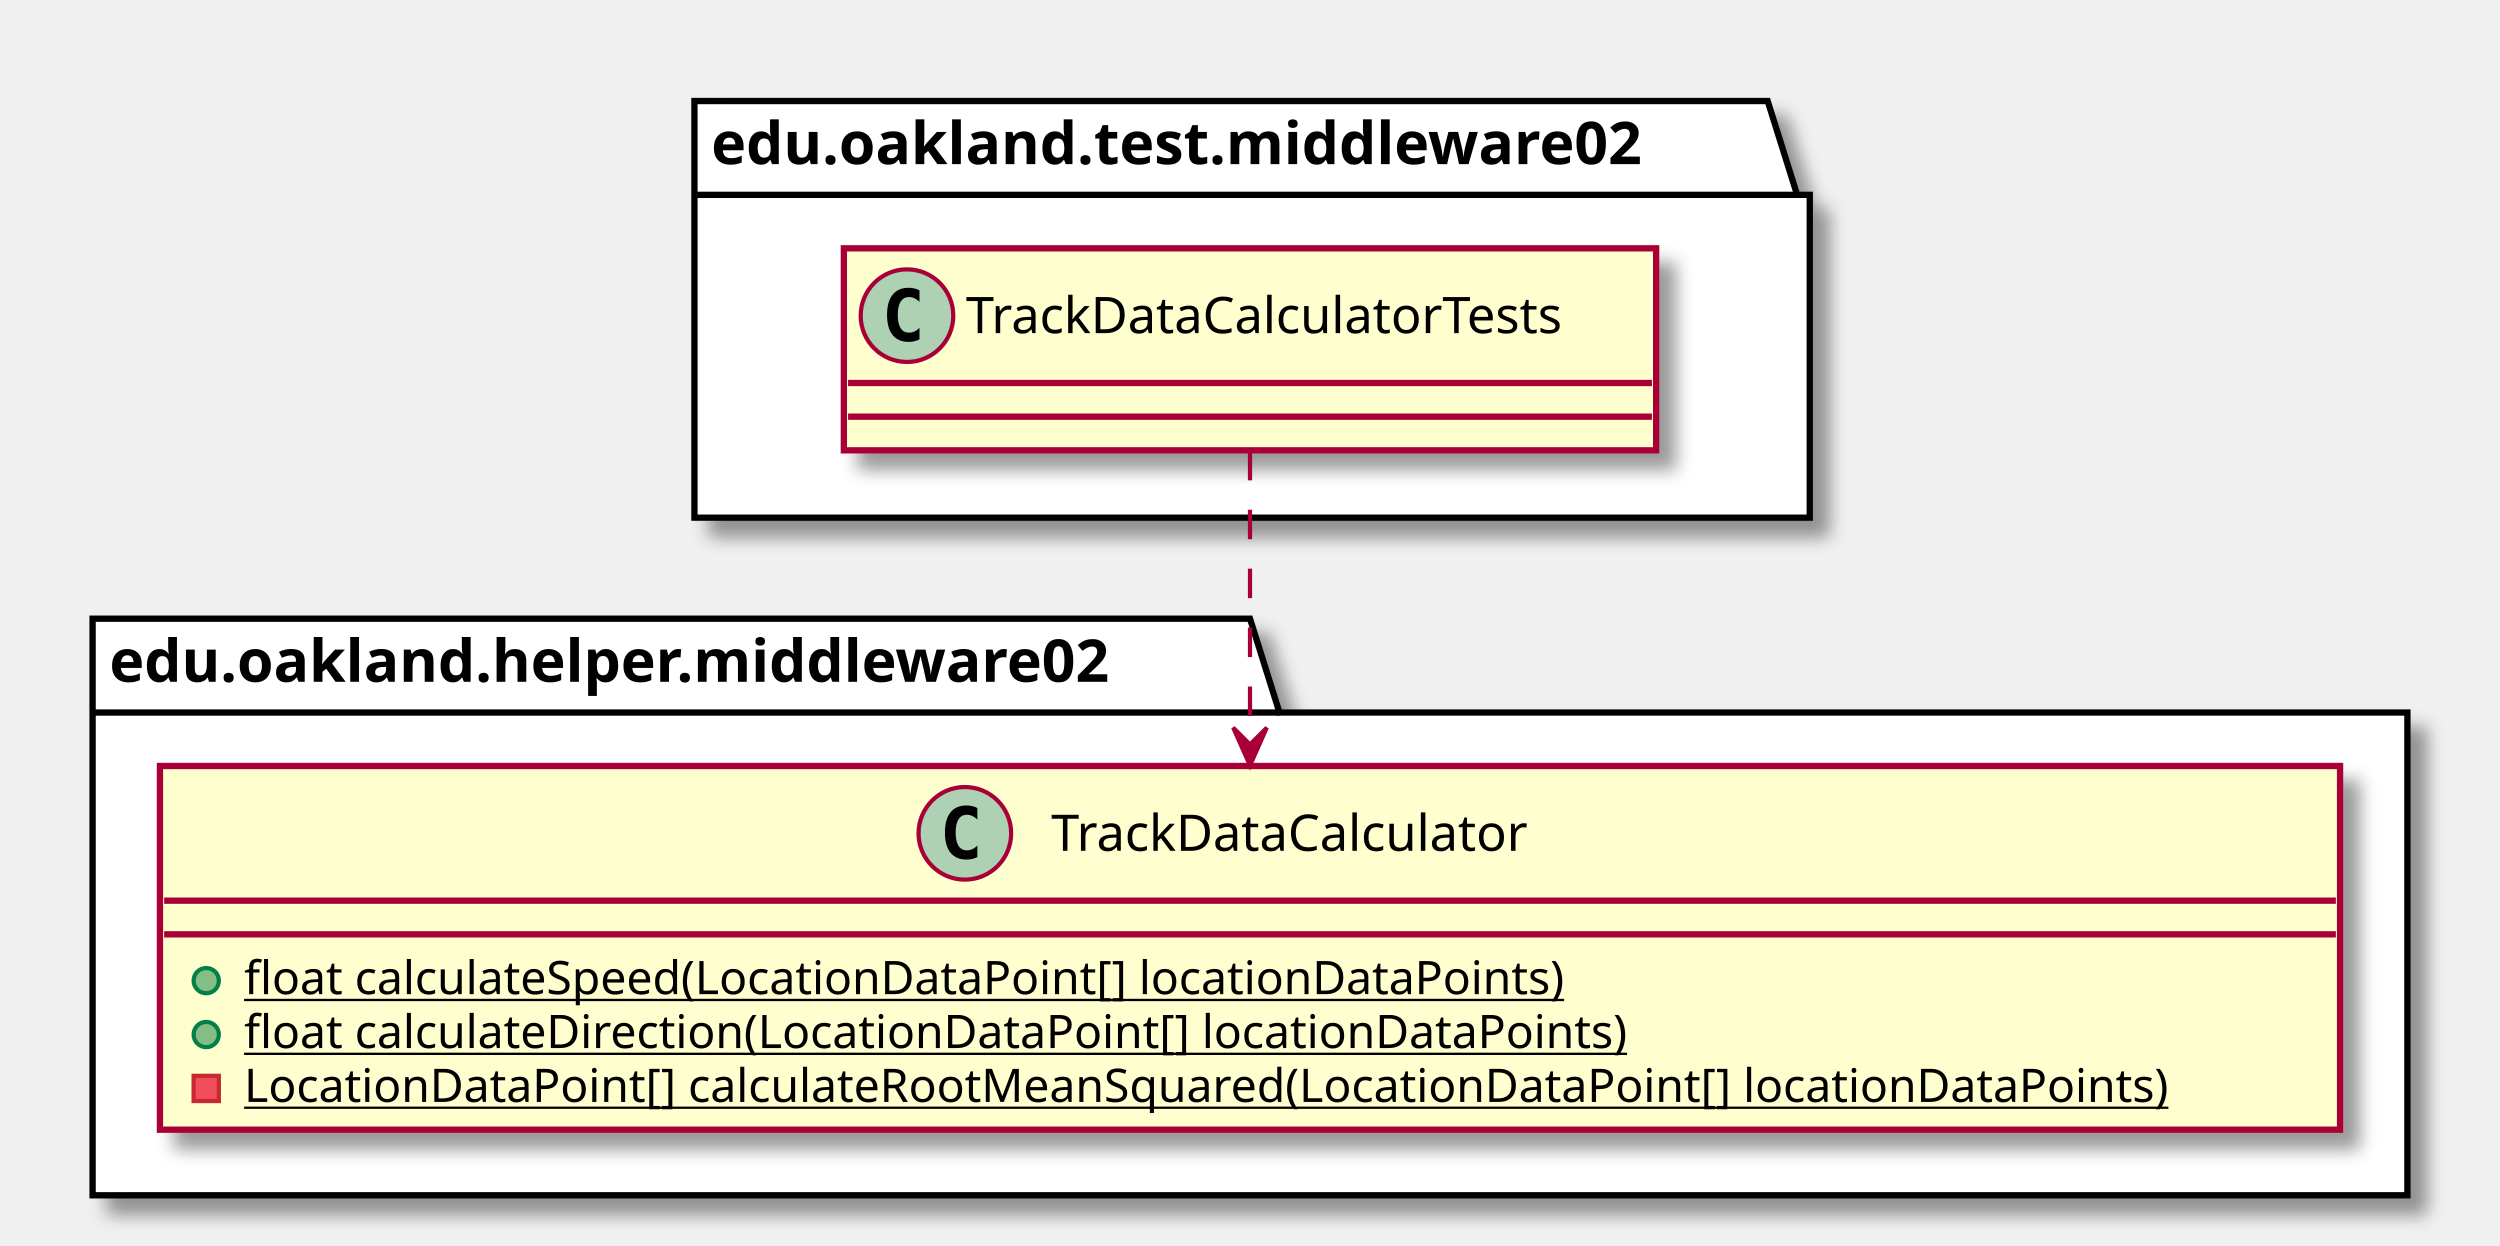
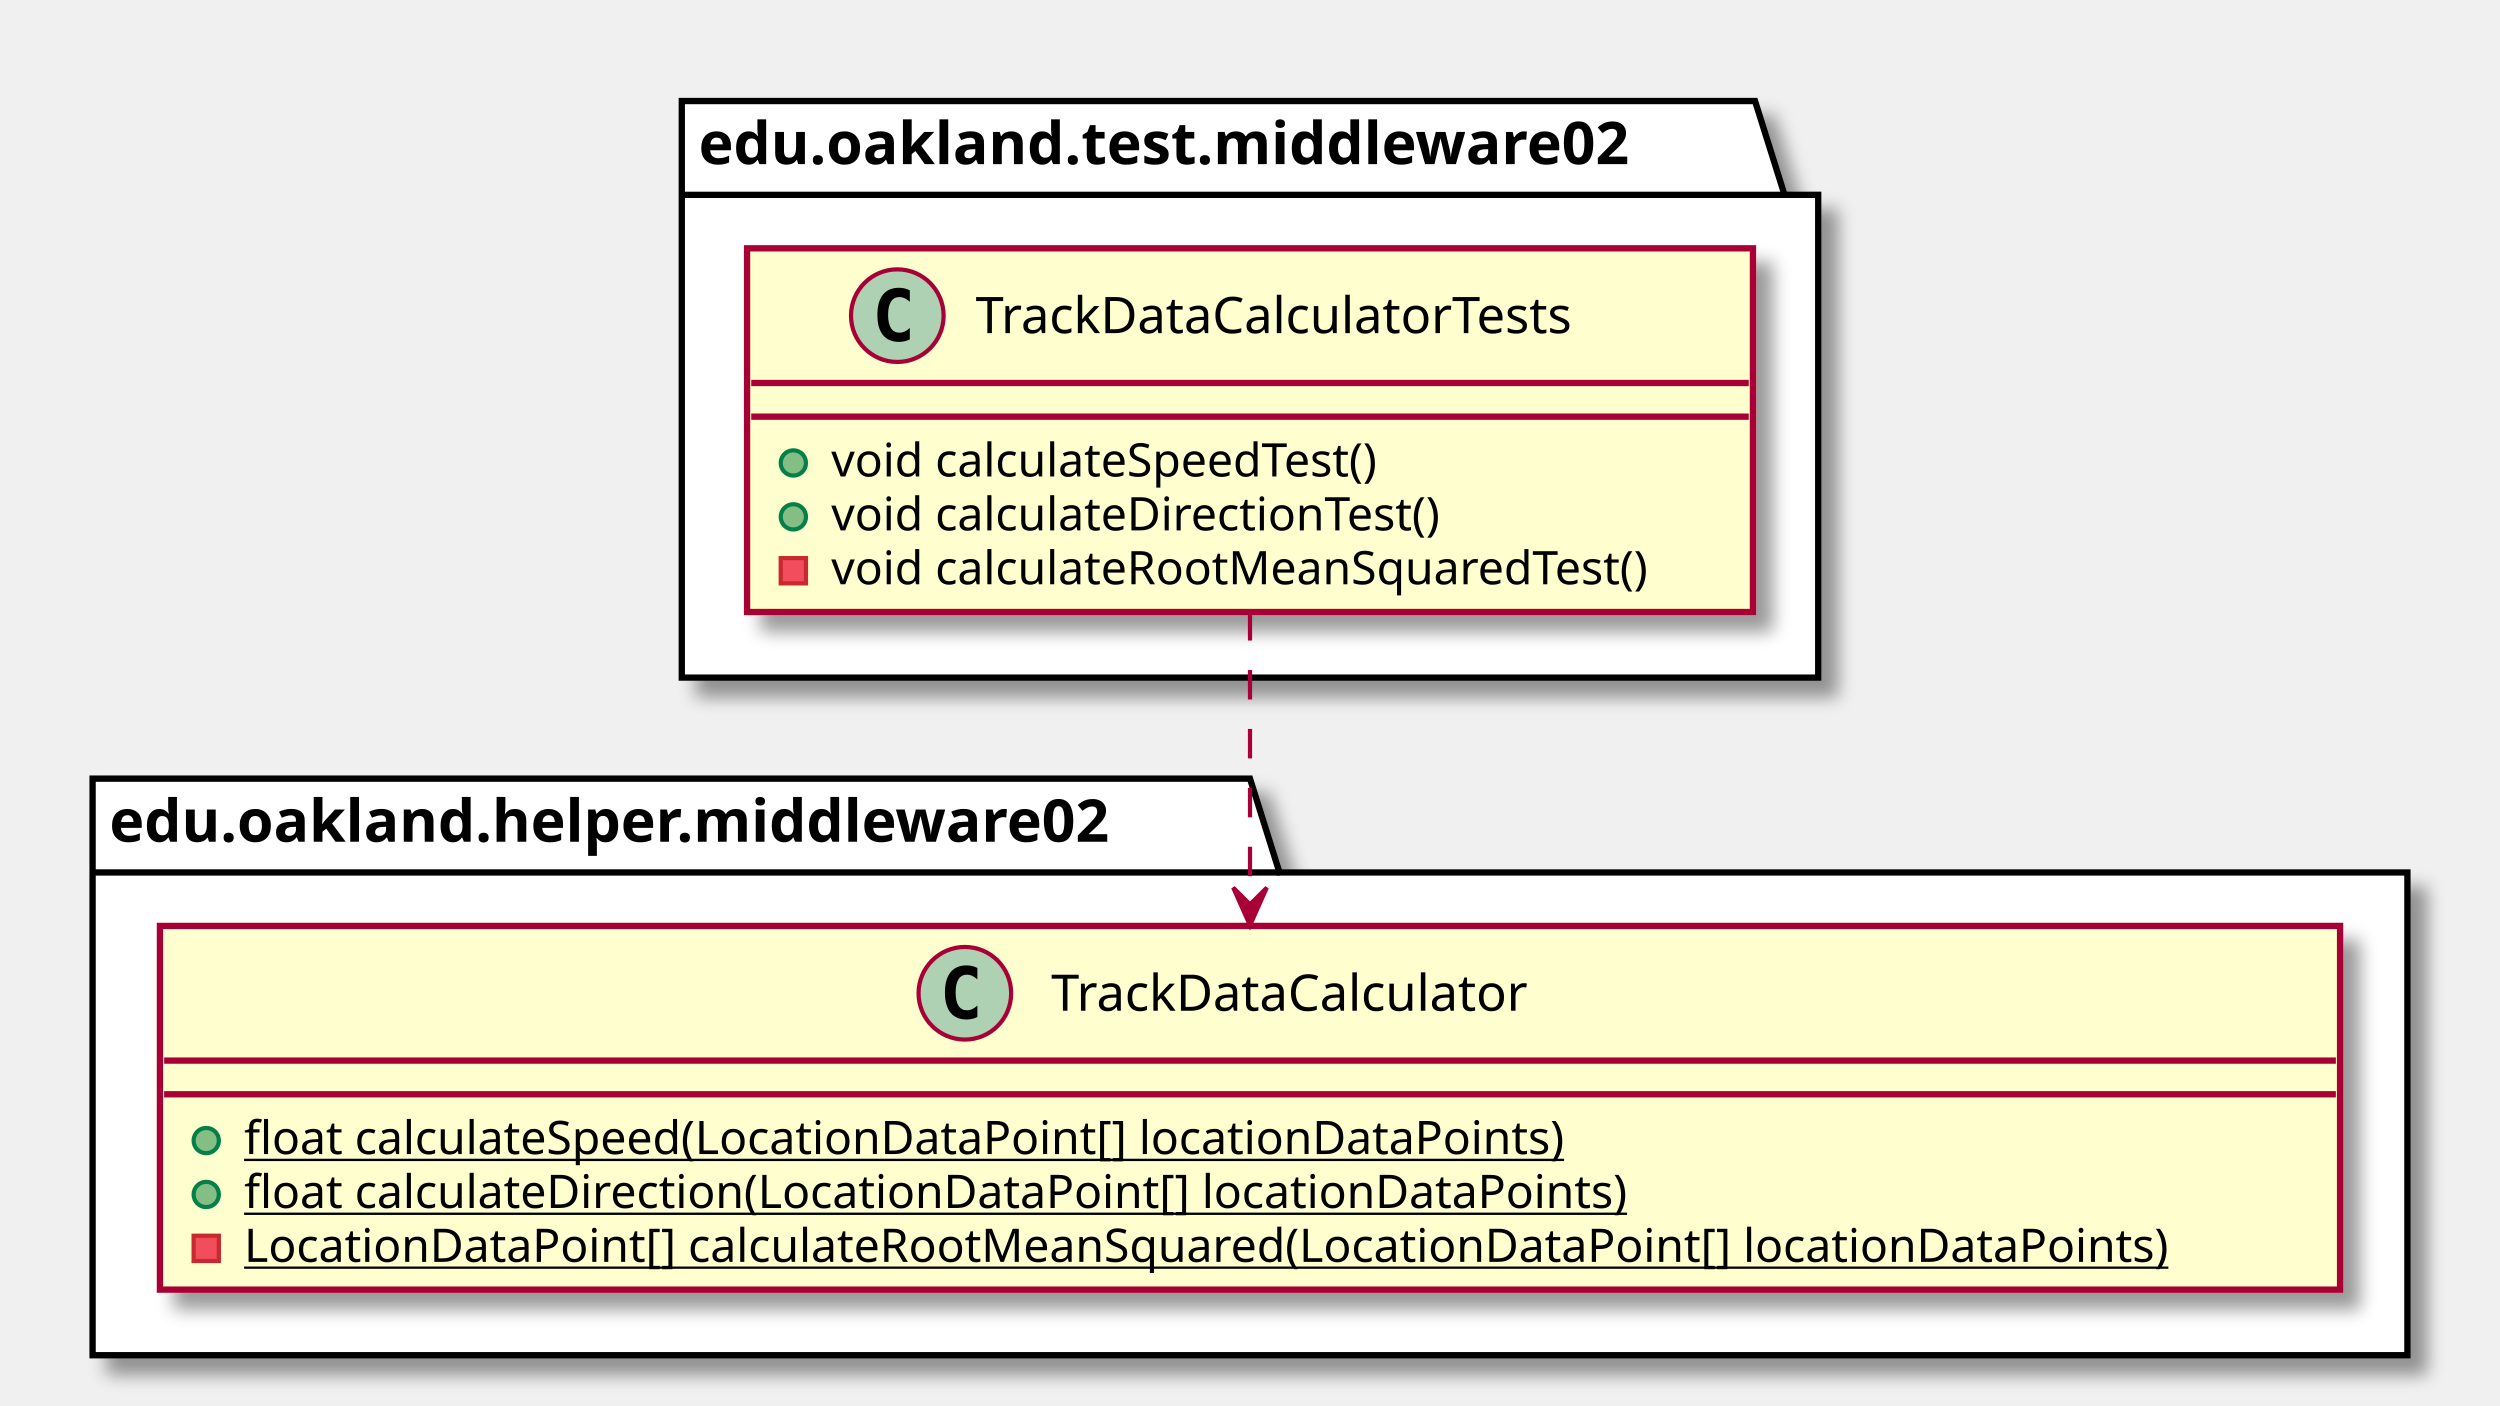
- <svg xmlns="http://www.w3.org/2000/svg" contentScriptType="application/ecmascript" contentStyleType="text/css" height="296px" preserveAspectRatio="none" style="width:594px;height:296px;" version="1.1" viewBox="0 0 594 296" width="594px" zoomAndPan="magnify">
+ <svg xmlns="http://www.w3.org/2000/svg" contentScriptType="application/ecmascript" contentStyleType="text/css" height="334px" preserveAspectRatio="none" style="width:594px;height:334px;" version="1.1" viewBox="0 0 594 334" width="594px" zoomAndPan="magnify">
  <defs>
-     <filter height="300%" id="f1xgeahtpbipr5" width="300%" x="-1" y="-1">
+     <filter height="300%" id="f5ml9ncm1u68n" width="300%" x="-1" y="-1">
      <feGaussianBlur result="blurOut" stdDeviation="2.0" />
      <feColorMatrix in="blurOut" result="blurOut2" type="matrix" values="0 0 0 0 0 0 0 0 0 0 0 0 0 0 0 0 0 0 .4 0" />
      <feOffset dx="4.0" dy="4.0" in="blurOut2" result="blurOut3" />
      <feBlend in="SourceGraphic" in2="blurOut3" mode="normal" />
    </filter>
  </defs>
  <g>
-     <polygon fill="#FFFFFF" filter="url(#f1xgeahtpbipr5)" points="165,24,420,24,427,46.297,430,46.297,430,123,165,123,165,24" style="stroke: #000000; stroke-width: 1.5;" />
-     <line style="stroke: #000000; stroke-width: 1.5;" x1="165" x2="427" y1="46.297" y2="46.297" />
-     <text fill="#000000" font-family="sans-serif" font-size="14" font-weight="bold" lengthAdjust="spacingAndGlyphs" textLength="249" x="169" y="38.995">edu.oakland.test.middleware02</text>
-     <polygon fill="#FFFFFF" filter="url(#f1xgeahtpbipr5)" points="22,147,297,147,304,169.297,572,169.297,572,284,22,284,22,147" style="stroke: #000000; stroke-width: 1.5;" />
-     <line style="stroke: #000000; stroke-width: 1.5;" x1="22" x2="304" y1="169.297" y2="169.297" />
-     <text fill="#000000" font-family="sans-serif" font-size="14" font-weight="bold" lengthAdjust="spacingAndGlyphs" textLength="269" x="26" y="161.995">edu.oakland.helper.middleware02</text>
-     <rect fill="#FEFECE" filter="url(#f1xgeahtpbipr5)" height="48" id="TrackDataCalculatorTests" style="stroke: #A80036; stroke-width: 1.5;" width="193" x="200.5" y="59" />
-     <ellipse cx="215.5" cy="75" fill="#ADD1B2" rx="11" ry="11" style="stroke: #A80036; stroke-width: 1.0;" />
-     <path d="M218.469,80.641 Q217.891,80.938 217.25,81.078 Q216.609,81.234 215.906,81.234 Q213.406,81.234 212.078,79.594 Q210.766,77.938 210.766,74.812 Q210.766,71.688 212.078,70.031 Q213.406,68.375 215.906,68.375 Q216.609,68.375 217.25,68.531 Q217.906,68.688 218.469,68.984 L218.469,71.703 Q217.844,71.125 217.25,70.859 Q216.656,70.578 216.031,70.578 Q214.688,70.578 214,71.656 Q213.312,72.719 213.312,74.812 Q213.312,76.906 214,77.984 Q214.688,79.047 216.031,79.047 Q216.656,79.047 217.25,78.781 Q217.844,78.5 218.469,77.922 L218.469,80.641 Z " />
-     <text fill="#000000" font-family="sans-serif" font-size="12" lengthAdjust="spacingAndGlyphs" textLength="161" x="229.5" y="79.154">TrackDataCalculatorTests</text>
-     <line style="stroke: #A80036; stroke-width: 1.5;" x1="201.5" x2="392.5" y1="91" y2="91" />
-     <line style="stroke: #A80036; stroke-width: 1.5;" x1="201.5" x2="392.5" y1="99" y2="99" />
-     <rect fill="#FEFECE" filter="url(#f1xgeahtpbipr5)" height="86.414" id="TrackDataCalculator" style="stroke: #A80036; stroke-width: 1.5;" width="518" x="38" y="182" />
-     <ellipse cx="229.25" cy="198" fill="#ADD1B2" rx="11" ry="11" style="stroke: #A80036; stroke-width: 1.0;" />
-     <path d="M232.219,203.641 Q231.641,203.938 231,204.078 Q230.359,204.234 229.656,204.234 Q227.156,204.234 225.828,202.594 Q224.516,200.938 224.516,197.812 Q224.516,194.688 225.828,193.031 Q227.156,191.375 229.656,191.375 Q230.359,191.375 231,191.531 Q231.656,191.688 232.219,191.984 L232.219,194.703 Q231.594,194.125 231,193.859 Q230.406,193.578 229.781,193.578 Q228.438,193.578 227.75,194.656 Q227.062,195.719 227.062,197.812 Q227.062,199.906 227.75,200.984 Q228.438,202.047 229.781,202.047 Q230.406,202.047 231,201.781 Q231.594,201.5 232.219,200.922 L232.219,203.641 Z " />
-     <text fill="#000000" font-family="sans-serif" font-size="12" lengthAdjust="spacingAndGlyphs" textLength="127" x="249.75" y="202.154">TrackDataCalculator</text>
-     <line style="stroke: #A80036; stroke-width: 1.5;" x1="39" x2="555" y1="214" y2="214" />
-     <line style="stroke: #A80036; stroke-width: 1.5;" x1="39" x2="555" y1="222" y2="222" />
-     <ellipse cx="49" cy="233" fill="#84BE84" rx="3" ry="3" style="stroke: #038048; stroke-width: 1.0;" />
-     <text fill="#000000" font-family="sans-serif" font-size="11" lengthAdjust="spacingAndGlyphs" text-decoration="underline" textLength="341" x="58" y="236.21">float calculateSpeed(LocationDataPoint[] locationDataPoints)</text>
-     <ellipse cx="49" cy="245.805" fill="#84BE84" rx="3" ry="3" style="stroke: #038048; stroke-width: 1.0;" />
-     <text fill="#000000" font-family="sans-serif" font-size="11" lengthAdjust="spacingAndGlyphs" text-decoration="underline" textLength="355" x="58" y="249.015">float calculateDirection(LocationDataPoint[] locationDataPoints)</text>
-     <rect fill="#F24D5C" height="6" style="stroke: #C82930; stroke-width: 1.0;" width="6" x="46" y="255.609" />
-     <text fill="#000000" font-family="sans-serif" font-size="11" lengthAdjust="spacingAndGlyphs" text-decoration="underline" textLength="492" x="58" y="261.82">LocationDataPoint[] calculateRootMeanSquared(LocationDataPoint[] locationDataPoints)</text>
-     <path d="M297,107.12 C297,125.96 297,153.2 297,176.64 " fill="none" id="TrackDataCalculatorTests-&gt;TrackDataCalculator" style="stroke: #A80036; stroke-width: 1.0; stroke-dasharray: 7.0,7.0;" />
-     <polygon fill="#A80036" points="297,181.89,301,172.89,297,176.89,293,172.89,297,181.89" style="stroke: #A80036; stroke-width: 1.0;" />
+     <polygon fill="#FFFFFF" filter="url(#f5ml9ncm1u68n)" points="162,24,417,24,424,46.297,432,46.297,432,161,162,161,162,24" style="stroke: #000000; stroke-width: 1.5;" />
+     <line style="stroke: #000000; stroke-width: 1.5;" x1="162" x2="424" y1="46.297" y2="46.297" />
+     <text fill="#000000" font-family="sans-serif" font-size="14" font-weight="bold" lengthAdjust="spacingAndGlyphs" textLength="249" x="166" y="38.995">edu.oakland.test.middleware02</text>
+     <polygon fill="#FFFFFF" filter="url(#f5ml9ncm1u68n)" points="22,185,297,185,304,207.297,572,207.297,572,322,22,322,22,185" style="stroke: #000000; stroke-width: 1.5;" />
+     <line style="stroke: #000000; stroke-width: 1.5;" x1="22" x2="304" y1="207.297" y2="207.297" />
+     <text fill="#000000" font-family="sans-serif" font-size="14" font-weight="bold" lengthAdjust="spacingAndGlyphs" textLength="269" x="26" y="199.995">edu.oakland.helper.middleware02</text>
+     <rect fill="#FEFECE" filter="url(#f5ml9ncm1u68n)" height="86.414" id="TrackDataCalculatorTests" style="stroke: #A80036; stroke-width: 1.5;" width="239" x="177.5" y="59" />
+     <ellipse cx="213.2" cy="75" fill="#ADD1B2" rx="11" ry="11" style="stroke: #A80036; stroke-width: 1.0;" />
+     <path d="M216.169,80.641 Q215.591,80.938 214.95,81.078 Q214.309,81.234 213.606,81.234 Q211.106,81.234 209.778,79.594 Q208.466,77.938 208.466,74.812 Q208.466,71.688 209.778,70.031 Q211.106,68.375 213.606,68.375 Q214.309,68.375 214.95,68.531 Q215.606,68.688 216.169,68.984 L216.169,71.703 Q215.544,71.125 214.95,70.859 Q214.356,70.578 213.731,70.578 Q212.387,70.578 211.7,71.656 Q211.012,72.719 211.012,74.812 Q211.012,76.906 211.7,77.984 Q212.387,79.047 213.731,79.047 Q214.356,79.047 214.95,78.781 Q215.544,78.5 216.169,77.922 L216.169,80.641 Z " />
+     <text fill="#000000" font-family="sans-serif" font-size="12" lengthAdjust="spacingAndGlyphs" textLength="161" x="231.8" y="79.154">TrackDataCalculatorTests</text>
+     <line style="stroke: #A80036; stroke-width: 1.5;" x1="178.5" x2="415.5" y1="91" y2="91" />
+     <line style="stroke: #A80036; stroke-width: 1.5;" x1="178.5" x2="415.5" y1="99" y2="99" />
+     <ellipse cx="188.5" cy="110" fill="#84BE84" rx="3" ry="3" style="stroke: #038048; stroke-width: 1.0;" />
+     <text fill="#000000" font-family="sans-serif" font-size="11" lengthAdjust="spacingAndGlyphs" textLength="146" x="197.5" y="113.21">void calculateSpeedTest()</text>
+     <ellipse cx="188.5" cy="122.805" fill="#84BE84" rx="3" ry="3" style="stroke: #038048; stroke-width: 1.0;" />
+     <text fill="#000000" font-family="sans-serif" font-size="11" lengthAdjust="spacingAndGlyphs" textLength="160" x="197.5" y="126.015">void calculateDirectionTest()</text>
+     <rect fill="#F24D5C" height="6" style="stroke: #C82930; stroke-width: 1.0;" width="6" x="185.5" y="132.609" />
+     <text fill="#000000" font-family="sans-serif" font-size="11" lengthAdjust="spacingAndGlyphs" textLength="213" x="197.5" y="138.82">void calculateRootMeanSquaredTest()</text>
+     <rect fill="#FEFECE" filter="url(#f5ml9ncm1u68n)" height="86.414" id="TrackDataCalculator" style="stroke: #A80036; stroke-width: 1.5;" width="518" x="38" y="220" />
+     <ellipse cx="229.25" cy="236" fill="#ADD1B2" rx="11" ry="11" style="stroke: #A80036; stroke-width: 1.0;" />
+     <path d="M232.219,241.641 Q231.641,241.938 231,242.078 Q230.359,242.234 229.656,242.234 Q227.156,242.234 225.828,240.594 Q224.516,238.938 224.516,235.812 Q224.516,232.688 225.828,231.031 Q227.156,229.375 229.656,229.375 Q230.359,229.375 231,229.531 Q231.656,229.688 232.219,229.984 L232.219,232.703 Q231.594,232.125 231,231.859 Q230.406,231.578 229.781,231.578 Q228.438,231.578 227.75,232.656 Q227.062,233.719 227.062,235.812 Q227.062,237.906 227.75,238.984 Q228.438,240.047 229.781,240.047 Q230.406,240.047 231,239.781 Q231.594,239.5 232.219,238.922 L232.219,241.641 Z " />
+     <text fill="#000000" font-family="sans-serif" font-size="12" lengthAdjust="spacingAndGlyphs" textLength="127" x="249.75" y="240.154">TrackDataCalculator</text>
+     <line style="stroke: #A80036; stroke-width: 1.5;" x1="39" x2="555" y1="252" y2="252" />
+     <line style="stroke: #A80036; stroke-width: 1.5;" x1="39" x2="555" y1="260" y2="260" />
+     <ellipse cx="49" cy="271" fill="#84BE84" rx="3" ry="3" style="stroke: #038048; stroke-width: 1.0;" />
+     <text fill="#000000" font-family="sans-serif" font-size="11" lengthAdjust="spacingAndGlyphs" text-decoration="underline" textLength="341" x="58" y="274.21">float calculateSpeed(LocationDataPoint[] locationDataPoints)</text>
+     <ellipse cx="49" cy="283.805" fill="#84BE84" rx="3" ry="3" style="stroke: #038048; stroke-width: 1.0;" />
+     <text fill="#000000" font-family="sans-serif" font-size="11" lengthAdjust="spacingAndGlyphs" text-decoration="underline" textLength="355" x="58" y="287.015">float calculateDirection(LocationDataPoint[] locationDataPoints)</text>
+     <rect fill="#F24D5C" height="6" style="stroke: #C82930; stroke-width: 1.0;" width="6" x="46" y="293.609" />
+     <text fill="#000000" font-family="sans-serif" font-size="11" lengthAdjust="spacingAndGlyphs" text-decoration="underline" textLength="492" x="58" y="299.82">LocationDataPoint[] calculateRootMeanSquared(LocationDataPoint[] locationDataPoints)</text>
+     <path d="M297,145.19 C297,166.57 297,192.6 297,214.66 " fill="none" id="TrackDataCalculatorTests-&gt;TrackDataCalculator" style="stroke: #A80036; stroke-width: 1.0; stroke-dasharray: 7.0,7.0;" />
+     <polygon fill="#A80036" points="297,219.89,301,210.89,297,214.89,293,210.89,297,219.89" style="stroke: #A80036; stroke-width: 1.0;" />
  </g>
</svg>
